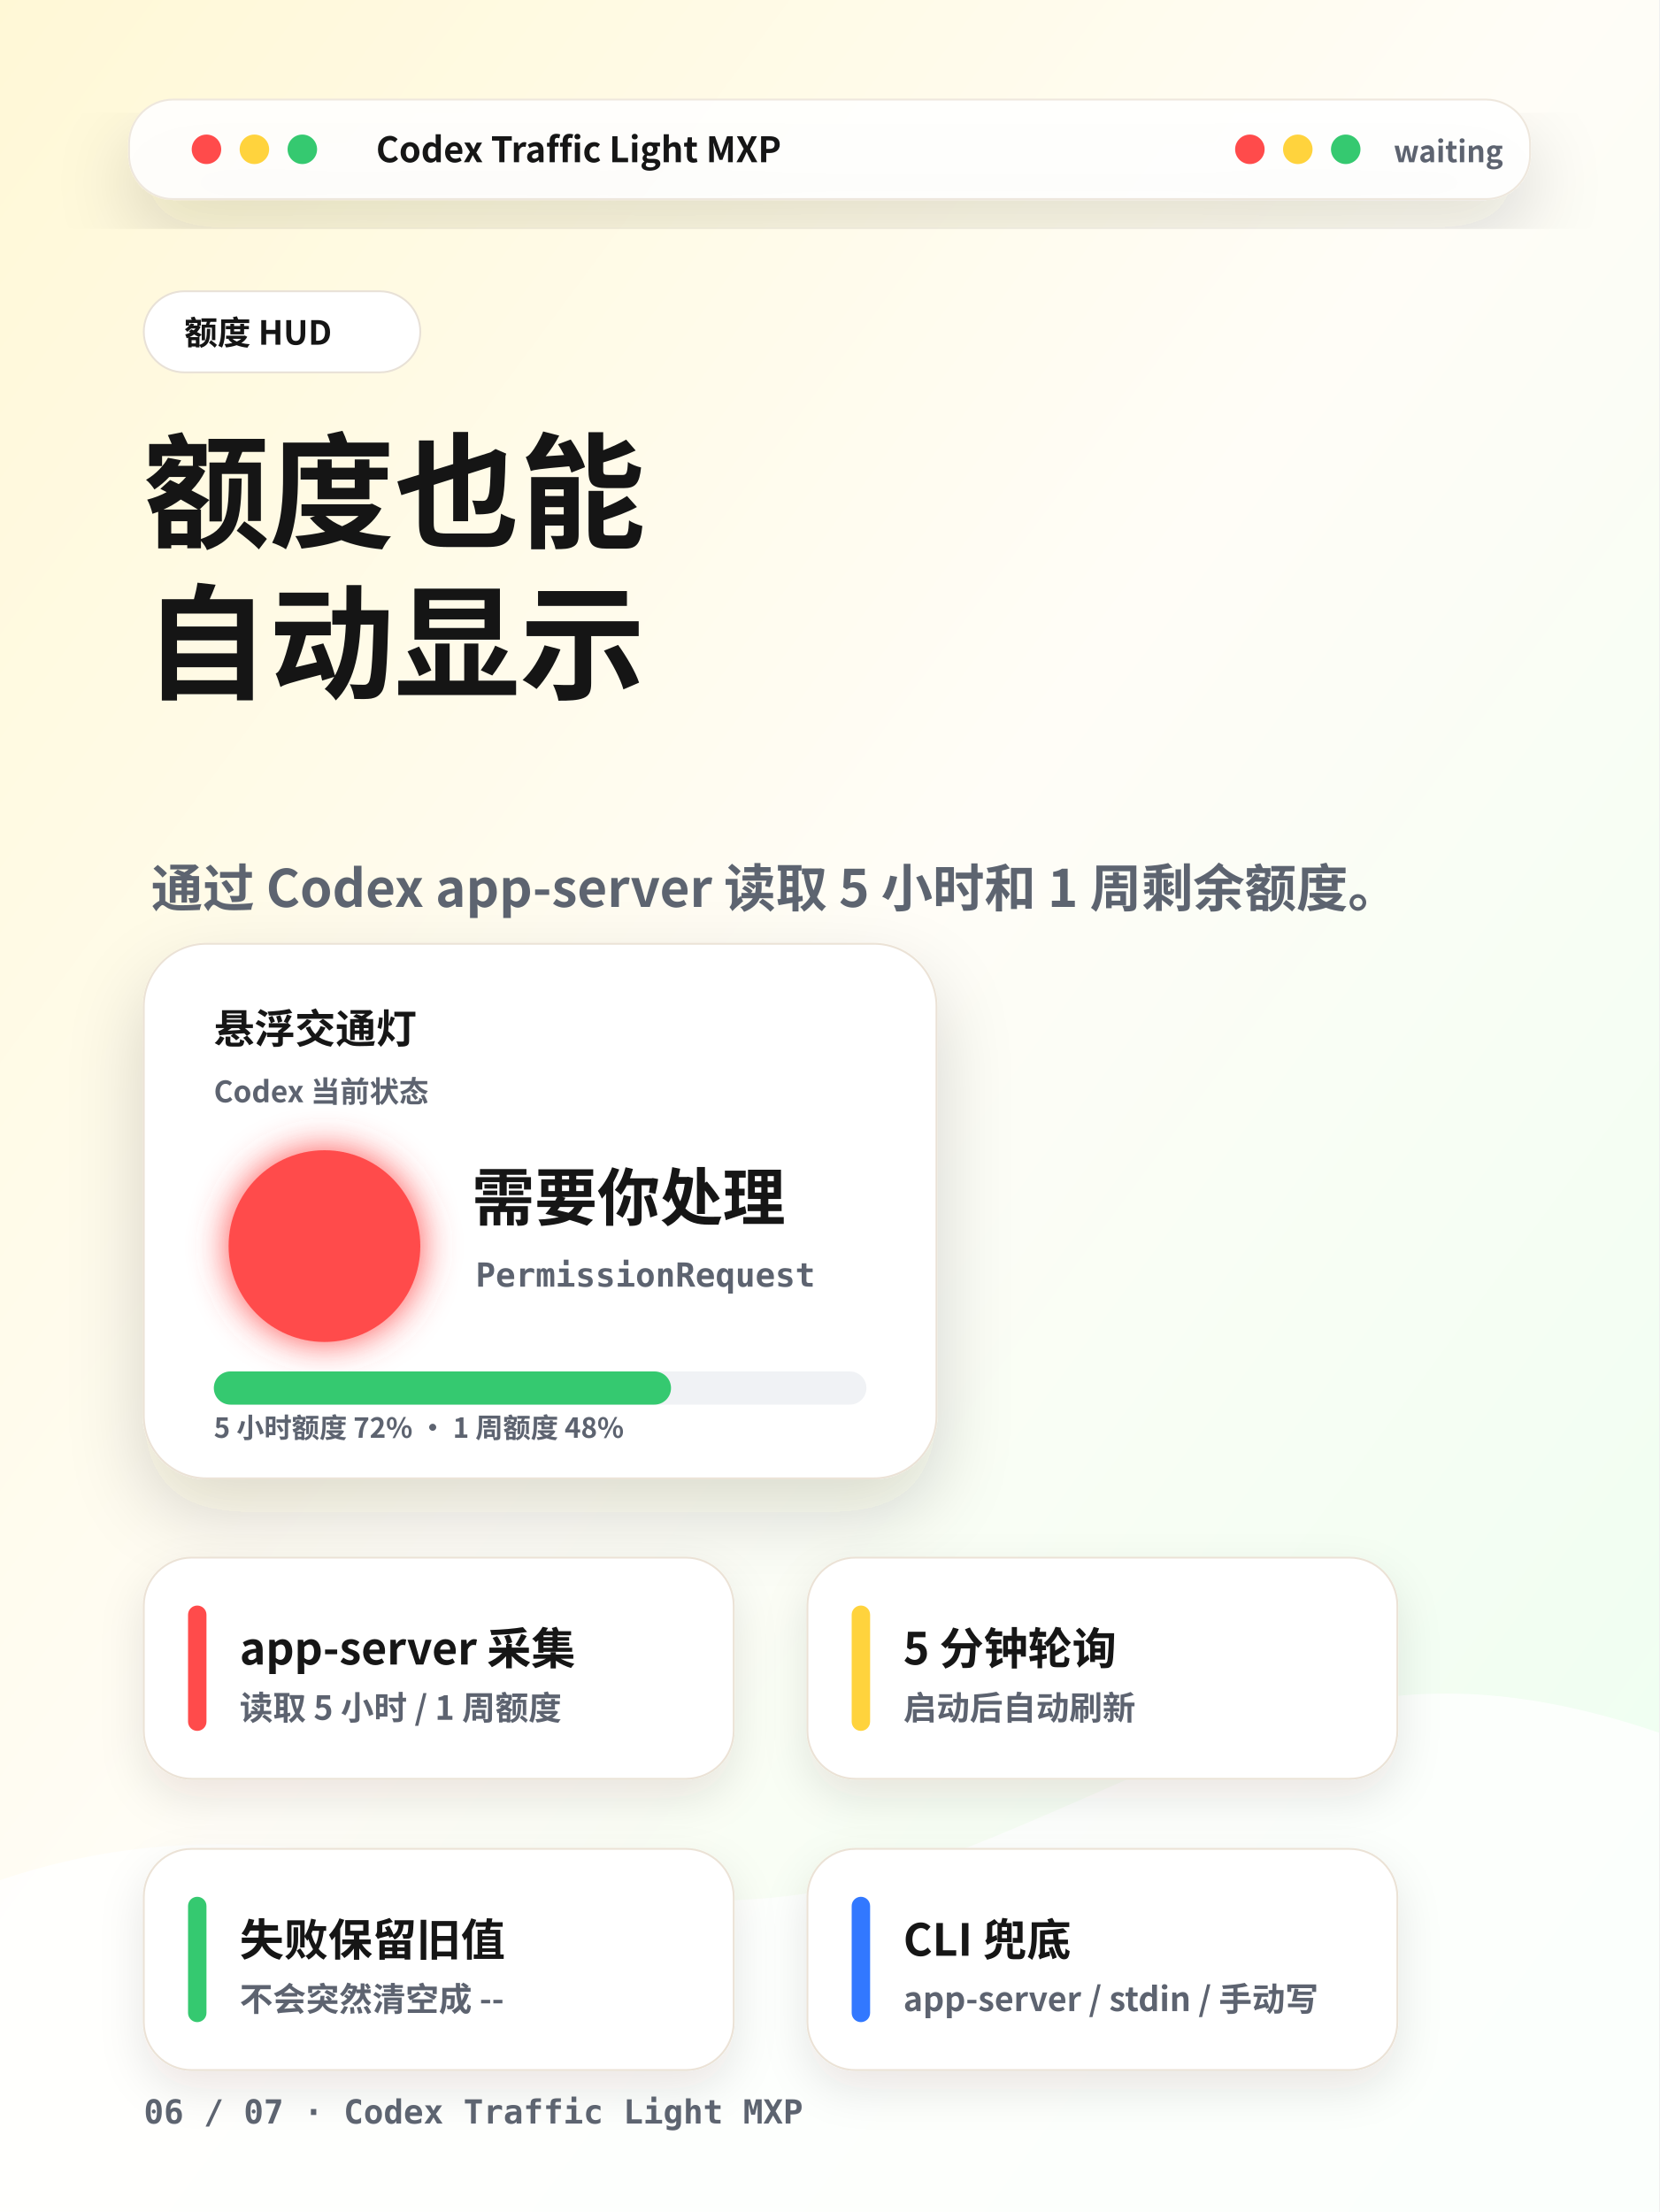
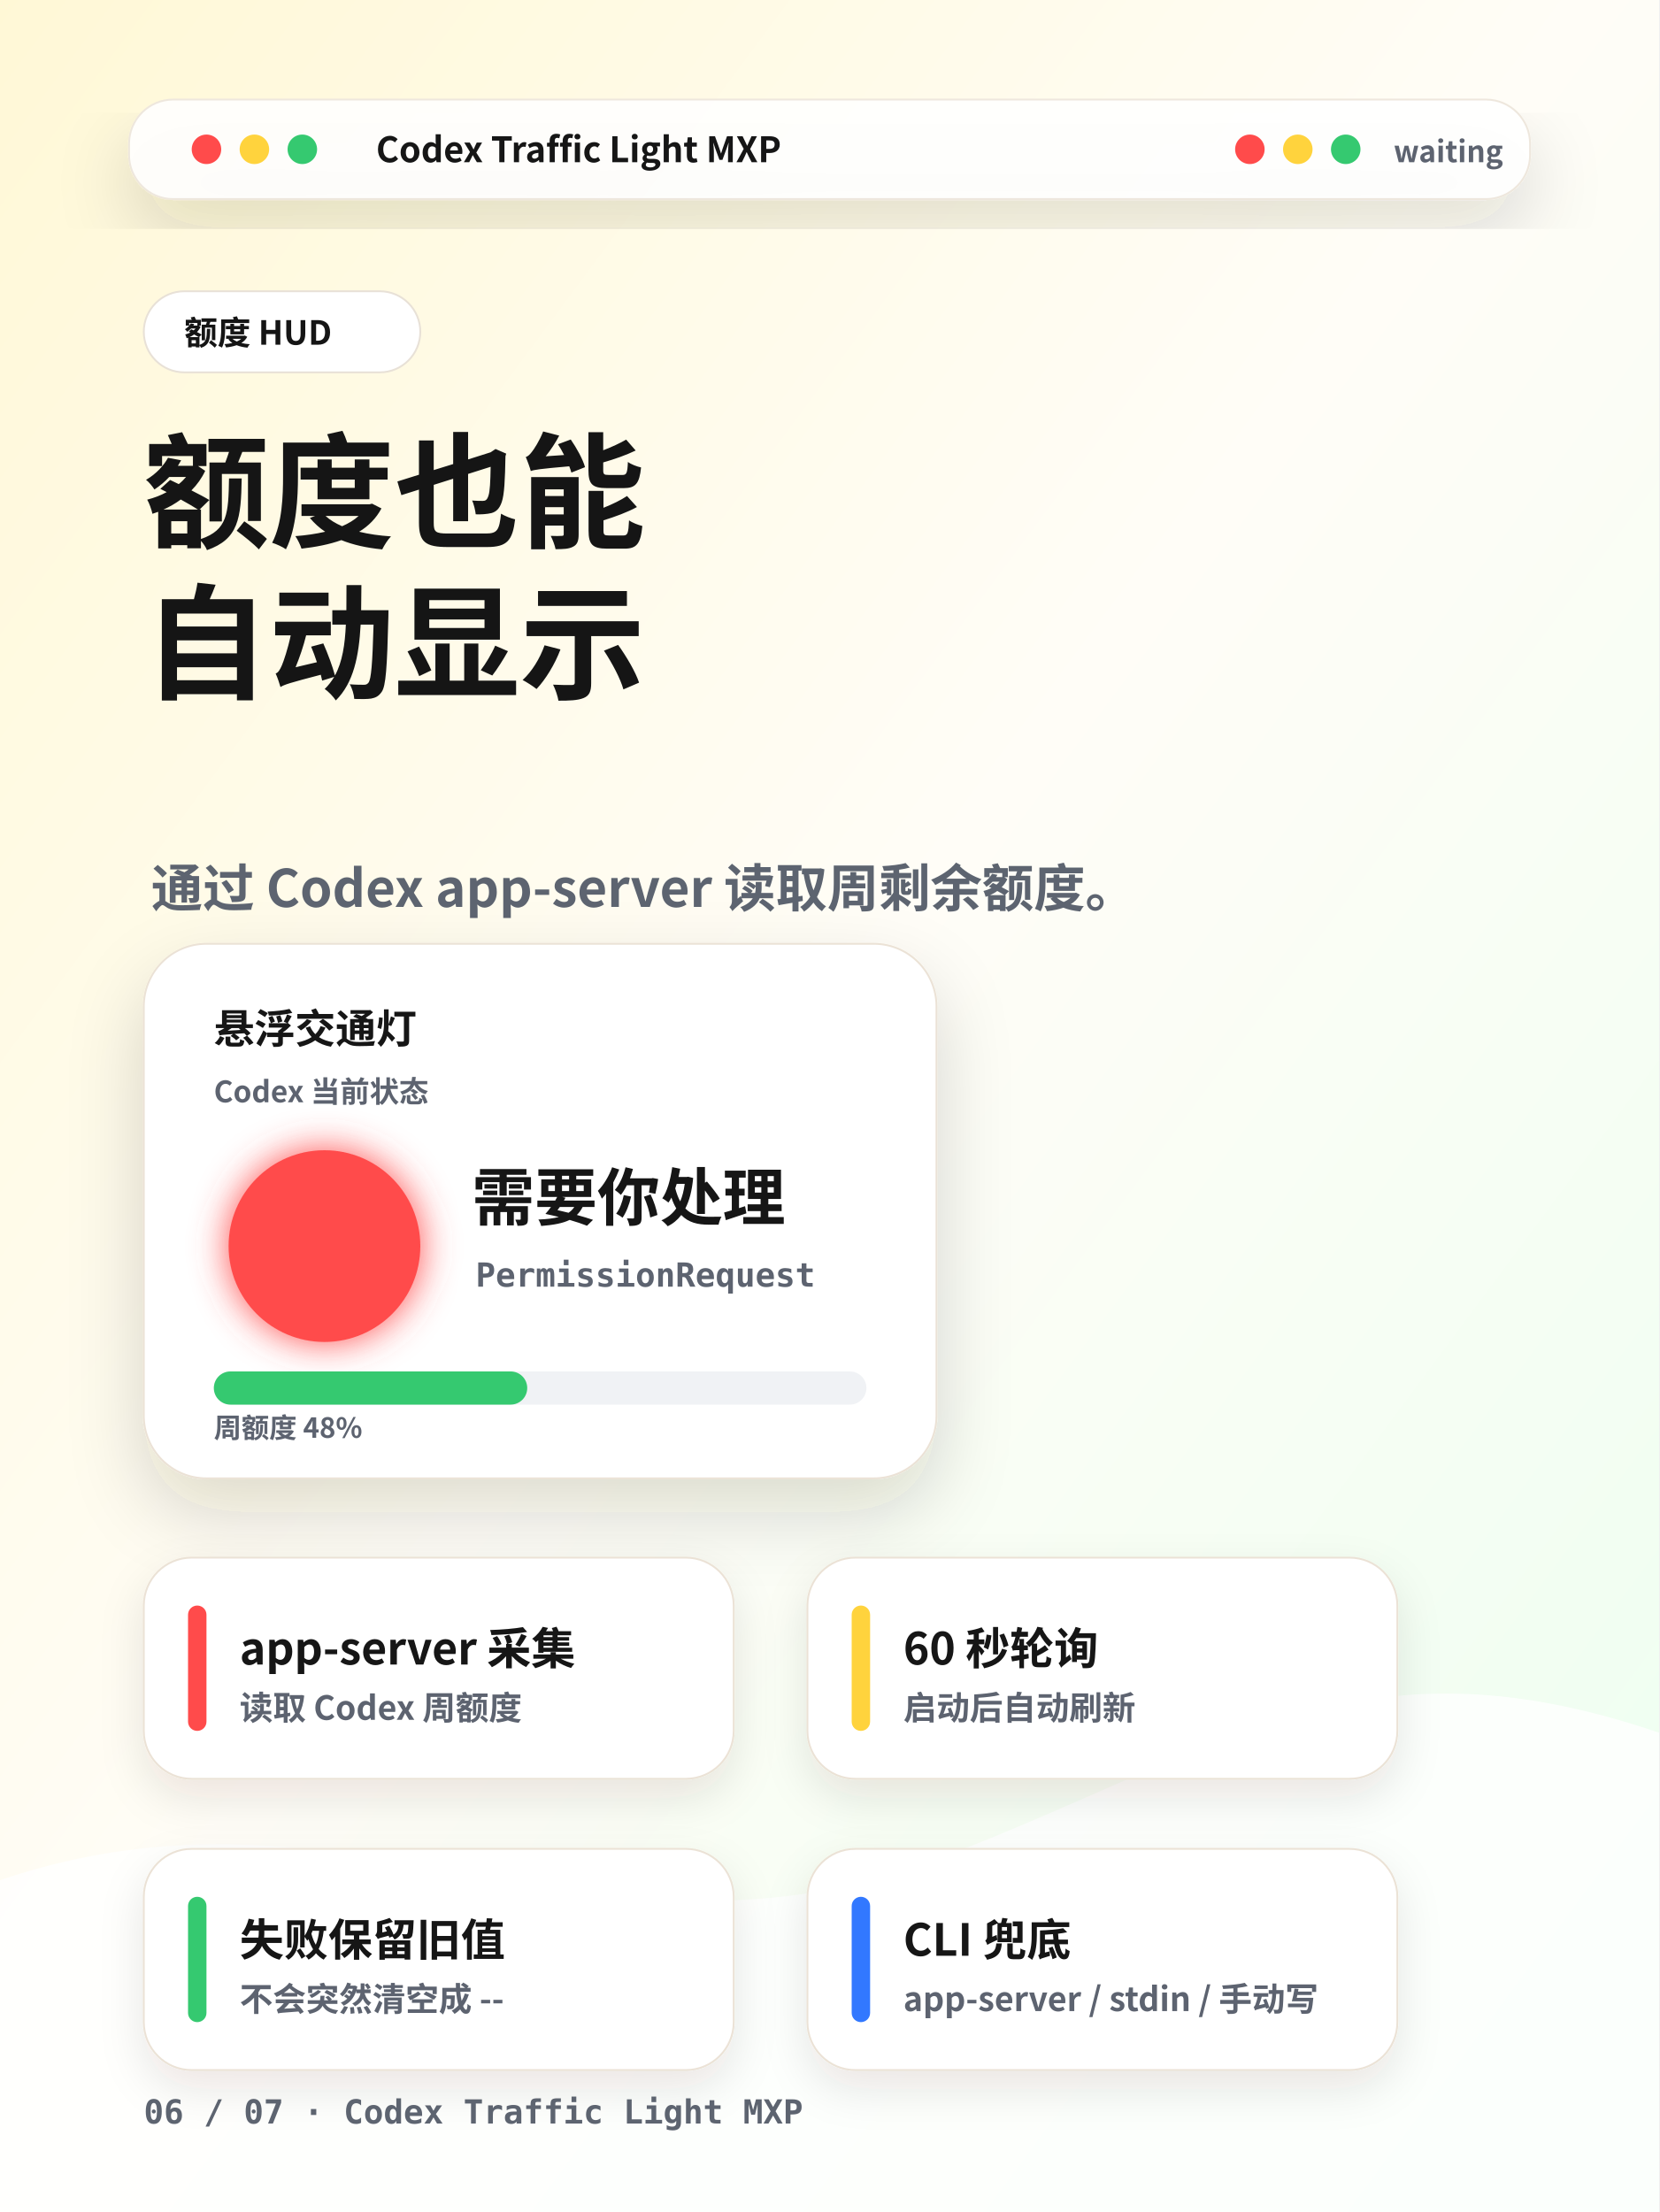
<svg xmlns="http://www.w3.org/2000/svg" width="900" height="1200" viewBox="0 0 900 1200">
  <defs>
    <linearGradient id="bg" x1="0" y1="0" x2="1" y2="1">
      <stop offset="0" stop-color="#fff8d6" />
      <stop offset="0.48" stop-color="#fffdf7" />
      <stop offset="1" stop-color="#ecfff0" />
    </linearGradient>
    <linearGradient id="panel" x1="0" y1="0" x2="1" y2="1">
      <stop offset="0" stop-color="#ffffff" />
      <stop offset="1" stop-color="#f8fbff" />
    </linearGradient>
    <filter id="softShadow" x="-20%" y="-20%" width="140%" height="150%">
      <feDropShadow dx="0" dy="18" stdDeviation="20" flood-color="#2f2618" flood-opacity="0.16" />
    </filter>
    <filter id="smallShadow" x="-20%" y="-20%" width="140%" height="150%">
      <feDropShadow dx="0" dy="10" stdDeviation="12" flood-color="#2f2618" flood-opacity="0.10" />
    </filter>
    <filter id="glow" x="-80%" y="-80%" width="260%" height="260%">
      <feGaussianBlur stdDeviation="10" result="blur" />
      <feMerge>
        <feMergeNode in="blur" />
        <feMergeNode in="SourceGraphic" />
      </feMerge>
    </filter>
  </defs>
  <style>
    text { dominant-baseline: alphabetic; }
  </style>
  <rect width="900" height="1200" fill="url(#bg)" />
  <path d="M0 1020 C190 955 322 1080 510 1008 C662 950 736 884 900 940 L900 1200 L0 1200 Z" fill="#ffffff" opacity="0.78" />
  <g filter="url(#softShadow)">
    <rect x="70" y="54" width="760" height="54" rx="24" fill="rgba(255,255,255,0.88)" stroke="#eee7dd" />
    <circle cx="112" cy="81" r="8" fill="#ff4b4b" />
    <circle cx="138" cy="81" r="8" fill="#ffd33d" />
    <circle cx="164" cy="81" r="8" fill="#35c96f" />
    <text x="204" y="88" font-family="-apple-system, BlinkMacSystemFont, PingFang SC, Hiragino Sans GB, Noto Sans CJK SC, sans-serif" font-size="19" font-weight="800" fill="#151515">Codex Traffic Light MXP</text>
    <g transform="translate(678 71)">
      <circle cx="0" cy="10" r="8" fill="#ff4b4b" />
      <circle cx="26" cy="10" r="8" fill="#ffd33d" />
      <circle cx="52" cy="10" r="8" fill="#35c96f" />
      <text x="78" y="17" font-family="-apple-system, BlinkMacSystemFont, PingFang SC, Hiragino Sans GB, Noto Sans CJK SC, sans-serif" font-size="16" font-weight="700" fill="#5d6470">waiting</text>
    </g>
  </g>
  <rect x="78" y="158" width="150" height="44" rx="22" fill="#ffffff" stroke="#e8e1d7" />
  <text x="100" y="187" font-family="-apple-system, BlinkMacSystemFont, PingFang SC, Hiragino Sans GB, Noto Sans CJK SC, sans-serif" font-size="18" font-weight="800" fill="#151515">额度 HUD</text>
  <text x="78" y="292" font-family="-apple-system, BlinkMacSystemFont, PingFang SC, Hiragino Sans GB, Noto Sans CJK SC, sans-serif" font-size="68" font-weight="950" fill="#151515" text-anchor="start" letter-spacing="0">
    <tspan x="78" dy="0">额度也能</tspan>
    <tspan x="78" dy="82">自动显示</tspan>
  </text>
  <text x="82" y="492" font-family="-apple-system, BlinkMacSystemFont, PingFang SC, Hiragino Sans GB, Noto Sans CJK SC, sans-serif" font-size="28" font-weight="800" fill="#5d6470" text-anchor="start" letter-spacing="0">
-     <tspan x="82" dy="0">通过 Codex app-server 读取 5 小时和 1 周剩余额度。</tspan>
+     <tspan x="82" dy="0">通过 Codex app-server 读取周剩余额度。</tspan>
  </text>
  <g transform="translate(78 512)" filter="url(#softShadow)">
    <rect width="430" height="290" rx="34" fill="#ffffff" stroke="#ebe2d6" />
    <text x="38" y="54" font-family="-apple-system, BlinkMacSystemFont, PingFang SC, Hiragino Sans GB, Noto Sans CJK SC, sans-serif" font-size="22" font-weight="900" fill="#151515">悬浮交通灯</text>
    <text x="38" y="86" font-family="-apple-system, BlinkMacSystemFont, PingFang SC, Hiragino Sans GB, Noto Sans CJK SC, sans-serif" font-size="16" font-weight="600" fill="#5d6470">Codex 当前状态</text>
    <circle cx="98" cy="164" r="52" fill="#ff4b4b" filter="url(#glow)" />
    <text x="178" y="150" font-family="-apple-system, BlinkMacSystemFont, PingFang SC, Hiragino Sans GB, Noto Sans CJK SC, sans-serif" font-size="34" font-weight="900" fill="#151515">需要你处理</text>
    <text x="180" y="186" font-family="SFMono-Regular, Menlo, Consolas, monospace" font-size="18" font-weight="700" fill="#5d6470">PermissionRequest</text>
    <rect x="38" y="232" width="354" height="18" rx="9" fill="#f0f2f5" />
-     <rect x="38" y="232" width="248" height="18" rx="9" fill="#35c96f" />
-     <text x="38" y="268" font-family="-apple-system, BlinkMacSystemFont, PingFang SC, Hiragino Sans GB, Noto Sans CJK SC, sans-serif" font-size="15" font-weight="700" fill="#5d6470">5 小时额度 72% · 1 周额度 48%</text>
+     <rect x="38" y="232" width="170" height="18" rx="9" fill="#35c96f" />
+     <text x="38" y="268" font-family="-apple-system, BlinkMacSystemFont, PingFang SC, Hiragino Sans GB, Noto Sans CJK SC, sans-serif" font-size="15" font-weight="700" fill="#5d6470">周额度 48%</text>
  </g>
  <g transform="translate(78 845)" filter="url(#smallShadow)">
    <rect width="320" height="120" rx="26" fill="#ffffff" stroke="#ebe2d6" />
    <rect x="24" y="26" width="10" height="68" rx="5" fill="#ff4b4b" />
    <text x="52" y="58" font-family="-apple-system, BlinkMacSystemFont, PingFang SC, Hiragino Sans GB, Noto Sans CJK SC, sans-serif" font-size="24" font-weight="900" fill="#151515">app-server 采集</text>
-     <text x="52" y="88" font-family="-apple-system, BlinkMacSystemFont, PingFang SC, Hiragino Sans GB, Noto Sans CJK SC, sans-serif" font-size="18" font-weight="700" fill="#5d6470">读取 5 小时 / 1 周额度</text>
+     <text x="52" y="88" font-family="-apple-system, BlinkMacSystemFont, PingFang SC, Hiragino Sans GB, Noto Sans CJK SC, sans-serif" font-size="18" font-weight="700" fill="#5d6470">读取 Codex 周额度</text>
  </g>
  <g transform="translate(438 845)" filter="url(#smallShadow)">
    <rect width="320" height="120" rx="26" fill="#ffffff" stroke="#ebe2d6" />
    <rect x="24" y="26" width="10" height="68" rx="5" fill="#ffd33d" />
-     <text x="52" y="58" font-family="-apple-system, BlinkMacSystemFont, PingFang SC, Hiragino Sans GB, Noto Sans CJK SC, sans-serif" font-size="24" font-weight="900" fill="#151515">5 分钟轮询</text>
+     <text x="52" y="58" font-family="-apple-system, BlinkMacSystemFont, PingFang SC, Hiragino Sans GB, Noto Sans CJK SC, sans-serif" font-size="24" font-weight="900" fill="#151515">60 秒轮询</text>
    <text x="52" y="88" font-family="-apple-system, BlinkMacSystemFont, PingFang SC, Hiragino Sans GB, Noto Sans CJK SC, sans-serif" font-size="18" font-weight="700" fill="#5d6470">启动后自动刷新</text>
  </g>
  <g transform="translate(78 1003)" filter="url(#smallShadow)">
    <rect width="320" height="120" rx="26" fill="#ffffff" stroke="#ebe2d6" />
    <rect x="24" y="26" width="10" height="68" rx="5" fill="#35c96f" />
    <text x="52" y="58" font-family="-apple-system, BlinkMacSystemFont, PingFang SC, Hiragino Sans GB, Noto Sans CJK SC, sans-serif" font-size="24" font-weight="900" fill="#151515">失败保留旧值</text>
    <text x="52" y="88" font-family="-apple-system, BlinkMacSystemFont, PingFang SC, Hiragino Sans GB, Noto Sans CJK SC, sans-serif" font-size="18" font-weight="700" fill="#5d6470">不会突然清空成 --</text>
  </g>
  <g transform="translate(438 1003)" filter="url(#smallShadow)">
    <rect width="320" height="120" rx="26" fill="#ffffff" stroke="#ebe2d6" />
    <rect x="24" y="26" width="10" height="68" rx="5" fill="#3178ff" />
    <text x="52" y="58" font-family="-apple-system, BlinkMacSystemFont, PingFang SC, Hiragino Sans GB, Noto Sans CJK SC, sans-serif" font-size="24" font-weight="900" fill="#151515">CLI 兜底</text>
    <text x="52" y="88" font-family="-apple-system, BlinkMacSystemFont, PingFang SC, Hiragino Sans GB, Noto Sans CJK SC, sans-serif" font-size="18" font-weight="700" fill="#5d6470">app-server / stdin / 手动写</text>
  </g>
  <text x="78" y="1152" font-family="SFMono-Regular, Menlo, Consolas, monospace" font-size="18" font-weight="800" fill="#5d6470">06 / 07 · Codex Traffic Light MXP</text>
</svg>
